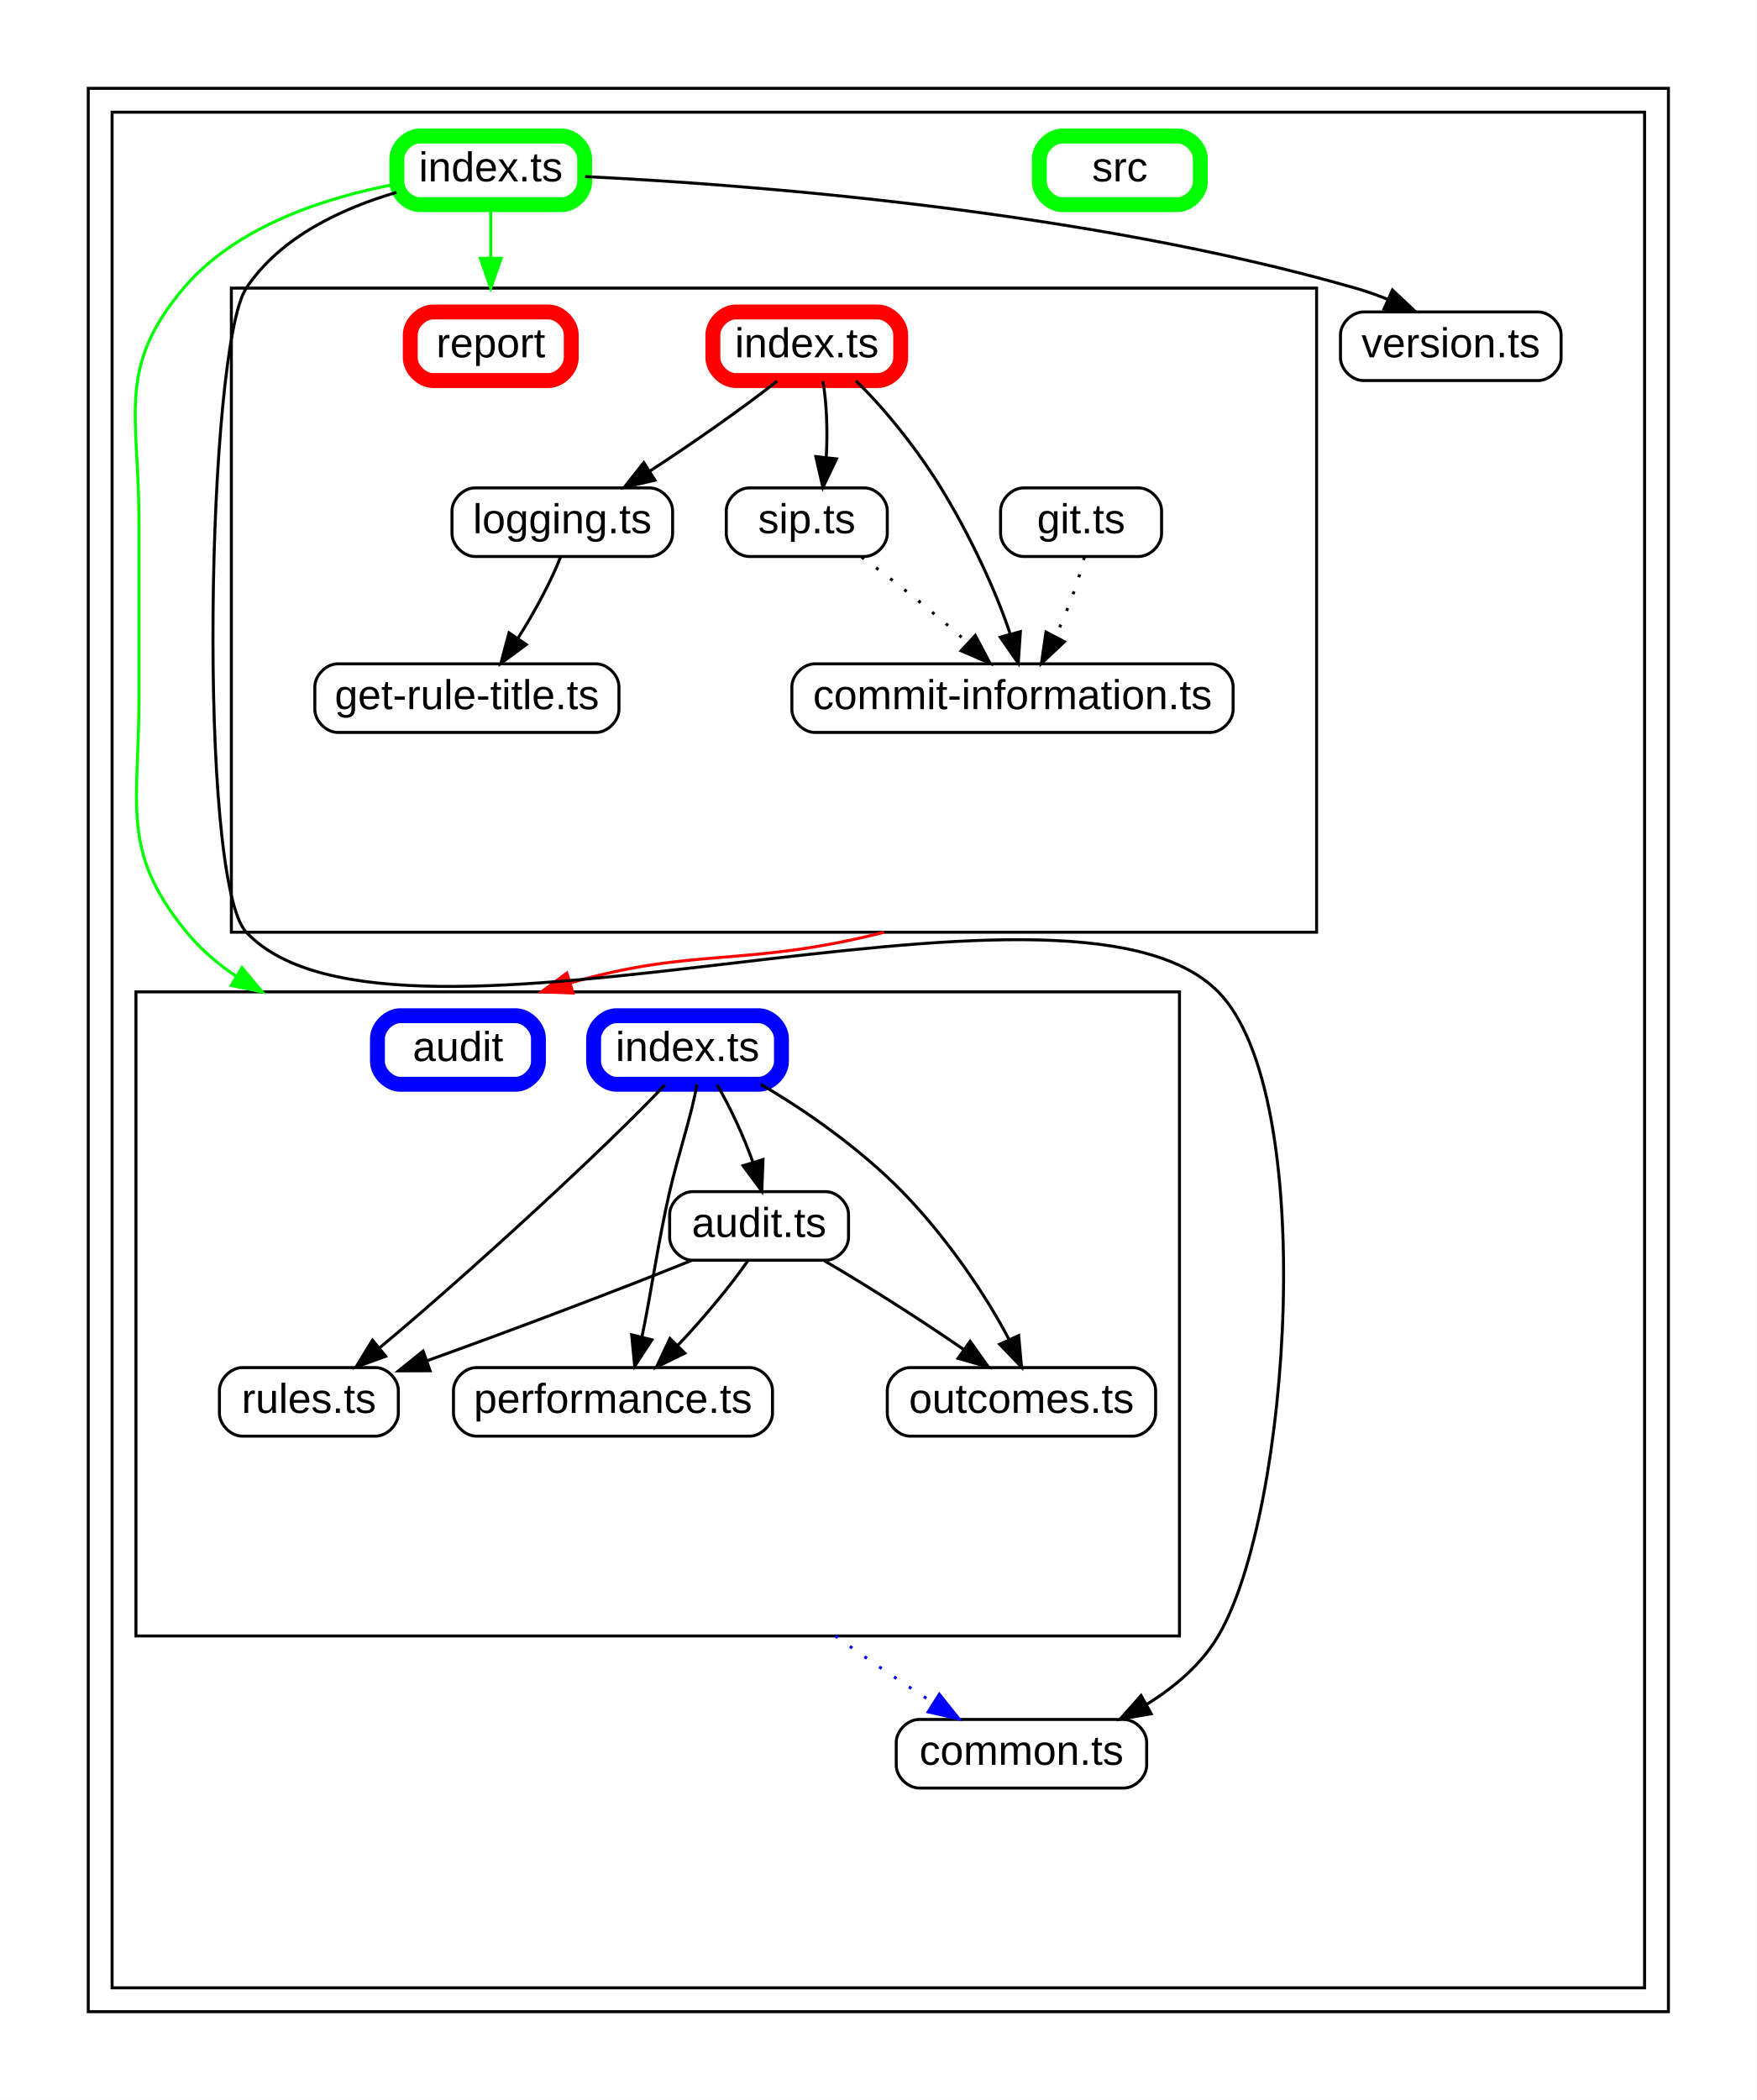
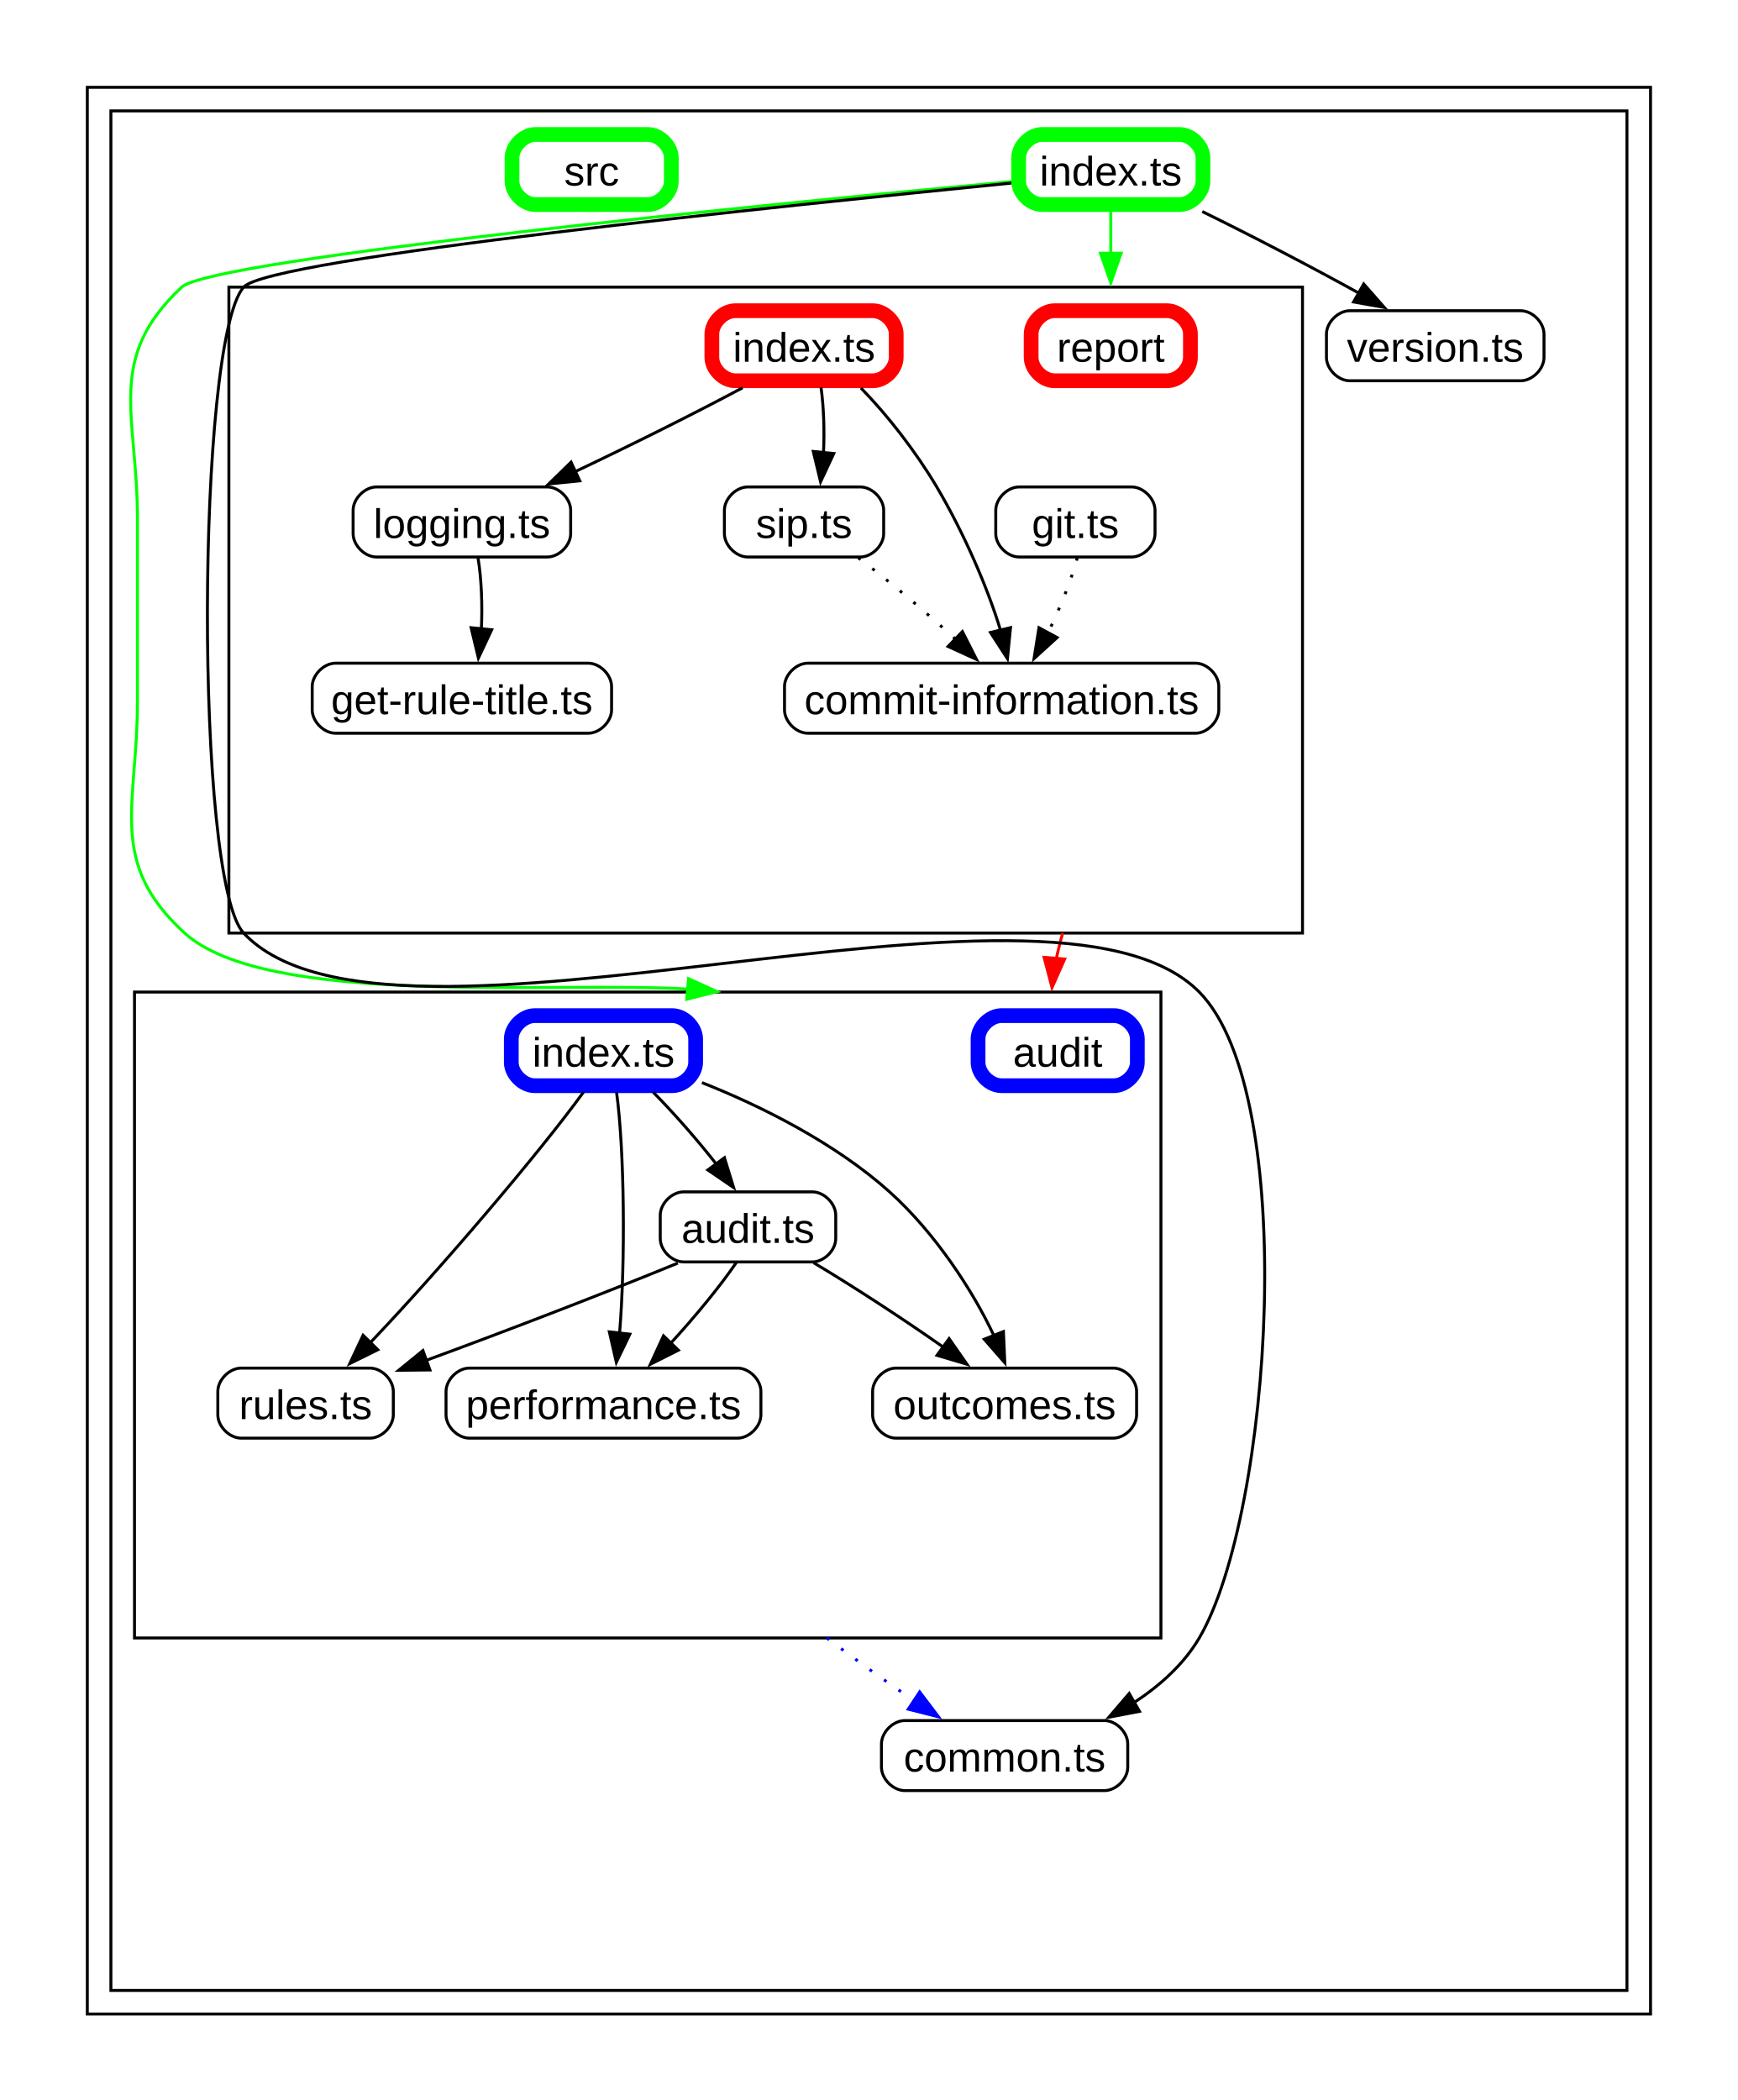
- <svg xmlns="http://www.w3.org/2000/svg" width="589pt" height="704pt" viewBox="0.00 0.00 589.20 704.20">
-   <g id="graph0" class="graph" transform="scale(1 1) rotate(0) translate(21.6 682.6)">
-     <polygon fill="#ffffff" stroke="transparent" points="-21.6,21.6 -21.6,-682.6 567.6,-682.6 567.6,21.6 -21.6,21.6" />
+ <svg xmlns="http://www.w3.org/2000/svg" width="589pt" height="712pt" viewBox="0.00 0.00 589.00 712.00">
+   <g id="graph0" class="graph" transform="scale(1 1) rotate(0) translate(21.6 690.85)">
+     <polygon fill="#ffffff" stroke="none" points="-21.6,21.6 -21.6,-690.85 567.6,-690.85 567.6,21.6 -21.6,21.6" />
    <g id="clust1" class="cluster">
-       <polygon fill="#ffffff" stroke="#000000" points="8,-8 8,-653 538,-653 538,-8 8,-8" />
+       <polygon fill="#ffffff" stroke="#000000" points="8,-8 8,-661.25 538,-661.25 538,-8 8,-8" />
    </g>
    <g id="clust2" class="cluster">
-       <polygon fill="#ffffff" stroke="#000000" points="16,-16 16,-645 530,-645 530,-16 16,-16" />
+       <polygon fill="#ffffff" stroke="#000000" points="16,-16 16,-653.25 530,-653.25 530,-16 16,-16" />
    </g>
    <g id="clust3" class="cluster">
-       <polygon fill="#ffffff" stroke="#000000" points="24,-134 24,-350 374,-350 374,-134 24,-134" />
+       <polygon fill="#ffffff" stroke="#000000" points="24,-135.5 24,-354.5 372,-354.5 372,-135.5 24,-135.5" />
    </g>
    <g id="clust4" class="cluster">
-       <polygon fill="#ffffff" stroke="#000000" points="56,-370 56,-586 420,-586 420,-370 56,-370" />
+       <polygon fill="#ffffff" stroke="#000000" points="56,-374.5 56,-593.5 420,-593.5 420,-374.5 56,-374.5" />
    </g>
    <g id="node1" class="node">
-       <path fill="none" stroke="#000000" d="M384.33,-460C384.33,-460 251.67,-460 251.67,-460 247.83,-460 244,-456.17 244,-452.33 244,-452.33 244,-444.67 244,-444.67 244,-440.83 247.83,-437 251.67,-437 251.67,-437 384.33,-437 384.33,-437 388.17,-437 392,-440.83 392,-444.67 392,-444.67 392,-452.33 392,-452.33 392,-456.17 388.17,-460 384.33,-460" />
-       <text text-anchor="middle" x="318" y="-444.8" font-family="Arial" font-size="14.00" fill="#000000">commit-information.ts</text>
+       <path fill="none" stroke="#000000" d="M383.71,-466C383.71,-466 252.29,-466 252.29,-466 248.33,-466 244.38,-462.04 244.38,-458.08 244.38,-458.08 244.38,-450.17 244.38,-450.17 244.38,-446.21 248.33,-442.25 252.29,-442.25 252.29,-442.25 383.71,-442.25 383.71,-442.25 387.67,-442.25 391.62,-446.21 391.62,-450.17 391.62,-450.17 391.62,-458.08 391.62,-458.08 391.62,-462.04 387.67,-466 383.71,-466" />
+       <text xml:space="preserve" text-anchor="middle" x="318" y="-448.7" font-family="Arial" font-size="14.00" fill="#000000">commit-information.ts</text>
    </g>
    <g id="node2" class="node">
-       <path fill="none" stroke="#000000" d="M196.33,-519C196.33,-519 137.67,-519 137.67,-519 133.83,-519 130,-515.17 130,-511.33 130,-511.33 130,-503.67 130,-503.67 130,-499.83 133.83,-496 137.67,-496 137.67,-496 196.33,-496 196.33,-496 200.17,-496 204,-499.83 204,-503.67 204,-503.67 204,-511.33 204,-511.33 204,-515.17 200.17,-519 196.33,-519" />
-       <text text-anchor="middle" x="167" y="-503.8" font-family="Arial" font-size="14.00" fill="#000000">logging.ts</text>
+       <path fill="none" stroke="#000000" d="M163.96,-525.75C163.96,-525.75 106.04,-525.75 106.04,-525.75 102.08,-525.75 98.12,-521.79 98.12,-517.83 98.12,-517.83 98.12,-509.92 98.12,-509.92 98.12,-505.96 102.08,-502 106.04,-502 106.04,-502 163.96,-502 163.96,-502 167.92,-502 171.88,-505.96 171.88,-509.92 171.88,-509.92 171.88,-517.83 171.88,-517.83 171.88,-521.79 167.92,-525.75 163.96,-525.75" />
+       <text xml:space="preserve" text-anchor="middle" x="135" y="-508.45" font-family="Arial" font-size="14.00" fill="#000000">logging.ts</text>
    </g>
    <g id="node7" class="node">
-       <path fill="none" stroke="#000000" d="M178.33,-460C178.33,-460 91.67,-460 91.67,-460 87.83,-460 84,-456.17 84,-452.33 84,-452.33 84,-444.67 84,-444.67 84,-440.83 87.83,-437 91.67,-437 91.67,-437 178.33,-437 178.33,-437 182.17,-437 186,-440.83 186,-444.67 186,-444.67 186,-452.33 186,-452.33 186,-456.17 182.17,-460 178.33,-460" />
-       <text text-anchor="middle" x="135" y="-444.8" font-family="Arial" font-size="14.00" fill="#000000">get-rule-title.ts</text>
+       <path fill="none" stroke="#000000" d="M177.83,-466C177.83,-466 92.17,-466 92.17,-466 88.21,-466 84.25,-462.04 84.25,-458.08 84.25,-458.08 84.25,-450.17 84.25,-450.17 84.25,-446.21 88.21,-442.25 92.17,-442.25 92.17,-442.25 177.83,-442.25 177.83,-442.25 181.79,-442.25 185.75,-446.21 185.75,-450.17 185.75,-450.17 185.75,-458.08 185.75,-458.08 185.75,-462.04 181.79,-466 177.83,-466" />
+       <text xml:space="preserve" text-anchor="middle" x="135" y="-448.7" font-family="Arial" font-size="14.00" fill="#000000">get-rule-title.ts</text>
    </g>
    <g id="edge50" class="edge">
-       <path fill="none" stroke="black" d="M166.39,-495.78C163.44,-488.14 157.89,-477.65 152.13,-468.6" />
-       <polygon fill="black" stroke="black" points="154.92,-466.47 146.39,-460.17 149.13,-470.41 154.92,-466.47" />
+       <path fill="none" stroke="black" d="M140.46,-501.74C141.62,-494.87 142,-485.81 141.6,-477.51" />
+       <polygon fill="black" stroke="black" points="145.1,-477.33 140.6,-467.73 138.13,-478.03 145.1,-477.33" />
    </g>
    <g id="node3" class="node">
-       <path fill="none" stroke="#000000" d="M268.33,-519C268.33,-519 229.67,-519 229.67,-519 225.83,-519 222,-515.17 222,-511.33 222,-511.33 222,-503.67 222,-503.67 222,-499.83 225.83,-496 229.67,-496 229.67,-496 268.33,-496 268.33,-496 272.17,-496 276,-499.83 276,-503.67 276,-503.67 276,-511.33 276,-511.33 276,-515.17 272.17,-519 268.33,-519" />
-       <text text-anchor="middle" x="249" y="-503.8" font-family="Arial" font-size="14.00" fill="#000000">sip.ts</text>
+       <path fill="none" stroke="#000000" d="M270.08,-525.75C270.08,-525.75 231.92,-525.75 231.92,-525.75 227.96,-525.75 224,-521.79 224,-517.83 224,-517.83 224,-509.92 224,-509.92 224,-505.96 227.96,-502 231.92,-502 231.92,-502 270.08,-502 270.08,-502 274.04,-502 278,-505.96 278,-509.92 278,-509.92 278,-517.83 278,-517.83 278,-521.79 274.04,-525.75 270.08,-525.75" />
+       <text xml:space="preserve" text-anchor="middle" x="251" y="-508.45" font-family="Arial" font-size="14.00" fill="#000000">sip.ts</text>
    </g>
    <g id="edge53" class="edge">
-       <path fill="none" stroke="black" stroke-dasharray="1,5" d="M267.39,-495.78C278.53,-487.74 292.37,-476.55 302.88,-467.19" />
-       <polygon fill="black" stroke="black" points="305.51,-469.53 310.48,-460.17 300.76,-464.39 305.51,-469.53" />
+       <path fill="none" stroke="black" stroke-dasharray="1,5" d="M269.38,-501.74C279.78,-493.91 292.47,-483.24 302.39,-474.08" />
+       <polygon fill="black" stroke="black" points="304.69,-476.72 309.48,-467.27 299.84,-471.67 304.69,-476.72" />
    </g>
    <g id="node4" class="node">
-       <path fill="none" stroke="#0000ff" stroke-width="5" d="M232.83,-342C232.83,-342 185.17,-342 185.17,-342 181.33,-342 177.5,-338.17 177.5,-334.33 177.5,-334.33 177.5,-326.67 177.5,-326.67 177.5,-322.83 181.33,-319 185.17,-319 185.17,-319 232.83,-319 232.83,-319 236.67,-319 240.5,-322.83 240.5,-326.67 240.5,-326.67 240.5,-334.33 240.5,-334.33 240.5,-338.17 236.67,-342 232.83,-342" />
-       <text text-anchor="middle" x="209" y="-326.8" font-family="Arial" font-size="14.00" fill="#000000">index.ts</text>
+       <path fill="none" stroke="#0000ff" stroke-width="5" d="M206.33,-346.5C206.33,-346.5 159.67,-346.5 159.67,-346.5 155.71,-346.5 151.75,-342.54 151.75,-338.58 151.75,-338.58 151.75,-330.67 151.75,-330.67 151.75,-326.71 155.71,-322.75 159.67,-322.75 159.67,-322.75 206.33,-322.75 206.33,-322.75 210.29,-322.75 214.25,-326.71 214.25,-330.67 214.25,-330.67 214.25,-338.58 214.25,-338.58 214.25,-342.54 210.29,-346.5 206.33,-346.5" />
+       <text xml:space="preserve" text-anchor="middle" x="183" y="-329.2" font-family="Arial" font-size="14.00" fill="#000000">index.ts</text>
    </g>
    <g id="node10" class="node">
-       <path fill="none" stroke="#000000" d="M255.33,-283C255.33,-283 210.67,-283 210.67,-283 206.83,-283 203,-279.17 203,-275.33 203,-275.33 203,-267.67 203,-267.67 203,-263.83 206.83,-260 210.67,-260 210.67,-260 255.33,-260 255.33,-260 259.17,-260 263,-263.83 263,-267.67 263,-267.67 263,-275.33 263,-275.33 263,-279.17 259.17,-283 255.33,-283" />
-       <text text-anchor="middle" x="233" y="-267.8" font-family="Arial" font-size="14.00" fill="#000000">audit.ts</text>
+       <path fill="none" stroke="#000000" d="M253.83,-286.75C253.83,-286.75 210.17,-286.75 210.17,-286.75 206.21,-286.75 202.25,-282.79 202.25,-278.83 202.25,-278.83 202.25,-270.92 202.25,-270.92 202.25,-266.96 206.21,-263 210.17,-263 210.17,-263 253.83,-263 253.83,-263 257.79,-263 261.75,-266.96 261.75,-270.92 261.75,-270.92 261.75,-278.83 261.75,-278.83 261.75,-282.79 257.79,-286.75 253.83,-286.75" />
+       <text xml:space="preserve" text-anchor="middle" x="232" y="-269.45" font-family="Arial" font-size="14.00" fill="#000000">audit.ts</text>
    </g>
    <g id="edge57" class="edge">
-       <path fill="none" stroke="black" d="M218.93,-318.78C223.29,-311.45 227.84,-301.52 230.97,-292.74" />
-       <polygon fill="black" stroke="black" points="234.32,-293.76 233.91,-283.17 227.63,-291.7 234.32,-293.76" />
+       <path fill="none" stroke="black" d="M199.88,-320.52C206.99,-313.33 214.93,-304.25 221.26,-296.17" />
+       <polygon fill="black" stroke="black" points="224.01,-298.33 227.13,-288.2 218.38,-294.18 224.01,-298.33" />
    </g>
    <g id="node11" class="node">
-       <path fill="none" stroke="#000000" d="M358.33,-224C358.33,-224 283.67,-224 283.67,-224 279.83,-224 276,-220.17 276,-216.33 276,-216.33 276,-208.67 276,-208.67 276,-204.83 279.83,-201 283.67,-201 283.67,-201 358.33,-201 358.33,-201 362.17,-201 366,-204.83 366,-208.67 366,-208.67 366,-216.33 366,-216.33 366,-220.17 362.17,-224 358.33,-224" />
-       <text text-anchor="middle" x="321" y="-208.8" font-family="Arial" font-size="14.00" fill="#000000">outcomes.ts</text>
+       <path fill="none" stroke="#000000" d="M355.83,-227C355.83,-227 282.17,-227 282.17,-227 278.21,-227 274.25,-223.04 274.25,-219.08 274.25,-219.08 274.25,-211.17 274.25,-211.17 274.25,-207.21 278.21,-203.25 282.17,-203.25 282.17,-203.25 355.83,-203.25 355.83,-203.25 359.79,-203.25 363.75,-207.21 363.75,-211.17 363.75,-211.17 363.75,-219.08 363.75,-219.08 363.75,-223.04 359.79,-227 355.83,-227" />
+       <text xml:space="preserve" text-anchor="middle" x="319" y="-209.7" font-family="Arial" font-size="14.00" fill="#000000">outcomes.ts</text>
    </g>
    <g id="edge59" class="edge">
-       <path fill="none" stroke="black" d="M233.54,-318.98C248.58,-310.32 267.12,-297.19 281,-283 295.76,-267.91 309.32,-247.99 316.85,-233.35" />
-       <polygon fill="black" stroke="black" points="320.07,-234.73 321.03,-224.18 313.7,-231.82 320.07,-234.73" />
+       <path fill="none" stroke="black" d="M216.39,-323.79C236.64,-315.8 261.71,-303.17 280,-286.75 295.47,-272.86 308.4,-252.99 315.44,-237.86" />
+       <polygon fill="black" stroke="black" points="318.6,-239.39 319.07,-228.8 312.1,-236.79 318.6,-239.39" />
    </g>
    <g id="node12" class="node">
-       <path fill="none" stroke="#000000" d="M229.83,-224C229.83,-224 138.17,-224 138.17,-224 134.33,-224 130.5,-220.17 130.5,-216.33 130.5,-216.33 130.5,-208.67 130.5,-208.67 130.5,-204.83 134.33,-201 138.17,-201 138.17,-201 229.83,-201 229.83,-201 233.67,-201 237.5,-204.83 237.5,-208.67 237.5,-208.67 237.5,-216.33 237.5,-216.33 237.5,-220.17 233.67,-224 229.83,-224" />
-       <text text-anchor="middle" x="184" y="-208.8" font-family="Arial" font-size="14.00" fill="#000000">performance.ts</text>
+       <path fill="none" stroke="#000000" d="M228.46,-227C228.46,-227 137.54,-227 137.54,-227 133.58,-227 129.62,-223.04 129.62,-219.08 129.62,-219.08 129.62,-211.17 129.62,-211.17 129.62,-207.21 133.58,-203.25 137.54,-203.25 137.54,-203.25 228.46,-203.25 228.46,-203.25 232.42,-203.25 236.38,-207.21 236.38,-211.17 236.38,-211.17 236.38,-219.08 236.38,-219.08 236.38,-223.04 232.42,-227 228.46,-227" />
+       <text xml:space="preserve" text-anchor="middle" x="183" y="-209.7" font-family="Arial" font-size="14.00" fill="#000000">performance.ts</text>
    </g>
    <g id="edge61" class="edge">
-       <path fill="none" stroke="black" d="M212.14,-318.93C210.65,-309.6 205.91,-295.56 203,-283 199.27,-266.88 196.68,-248.32 193.74,-234.44" />
-       <polygon fill="black" stroke="black" points="197.06,-233.31 191.27,-224.44 190.27,-234.99 197.06,-233.31" />
+       <path fill="none" stroke="black" d="M187.43,-320.6C190.13,-300.86 190.47,-263.09 188.46,-238.78" />
+       <polygon fill="black" stroke="black" points="191.95,-238.51 187.36,-228.97 184.99,-239.29 191.95,-238.51" />
    </g>
    <g id="node13" class="node">
-       <path fill="none" stroke="#000000" d="M104.33,-224C104.33,-224 59.67,-224 59.67,-224 55.83,-224 52,-220.17 52,-216.33 52,-216.33 52,-208.67 52,-208.67 52,-204.83 55.83,-201 59.67,-201 59.67,-201 104.33,-201 104.33,-201 108.17,-201 112,-204.83 112,-208.67 112,-208.67 112,-216.33 112,-216.33 112,-220.17 108.17,-224 104.33,-224" />
-       <text text-anchor="middle" x="82" y="-208.8" font-family="Arial" font-size="14.00" fill="#000000">rules.ts</text>
+       <path fill="none" stroke="#000000" d="M103.83,-227C103.83,-227 60.17,-227 60.17,-227 56.21,-227 52.25,-223.04 52.25,-219.08 52.25,-219.08 52.25,-211.17 52.25,-211.17 52.25,-207.21 56.21,-203.25 60.17,-203.25 60.17,-203.25 103.83,-203.25 103.83,-203.25 107.79,-203.25 111.75,-207.21 111.75,-211.17 111.75,-211.17 111.75,-219.08 111.75,-219.08 111.75,-223.04 107.79,-227 103.83,-227" />
+       <text xml:space="preserve" text-anchor="middle" x="82" y="-209.7" font-family="Arial" font-size="14.00" fill="#000000">rules.ts</text>
    </g>
    <g id="edge63" class="edge">
-       <path fill="none" stroke="black" d="M201.39,-318.79C182.57,-298.68 135.14,-255.09 105.89,-230.78" />
-       <polygon fill="black" stroke="black" points="107.76,-227.79 97.8,-224.18 103.34,-233.21 107.76,-227.79" />
+       <path fill="none" stroke="black" d="M176.24,-320.6C161.31,-299.95 126.86,-259.59 103.84,-235.52" />
+       <polygon fill="black" stroke="black" points="106.49,-233.23 96.99,-228.54 101.5,-238.13 106.49,-233.23" />
    </g>
    <g id="node6" class="node">
-       <path fill="none" stroke="#0000ff" stroke-width="5" d="M151.33,-342C151.33,-342 112.67,-342 112.67,-342 108.83,-342 105,-338.17 105,-334.33 105,-334.33 105,-326.67 105,-326.67 105,-322.83 108.83,-319 112.67,-319 112.67,-319 151.33,-319 151.33,-319 155.17,-319 159,-322.83 159,-326.67 159,-326.67 159,-334.33 159,-334.33 159,-338.17 155.17,-342 151.33,-342" />
-       <text text-anchor="middle" x="132" y="-326.8" font-family="Arial" font-size="14.00" fill="#000000">audit</text>
+       <path fill="none" stroke="#0000ff" stroke-width="5" d="M356.08,-346.5C356.08,-346.5 317.92,-346.5 317.92,-346.5 313.96,-346.5 310,-342.54 310,-338.58 310,-338.58 310,-330.67 310,-330.67 310,-326.71 313.96,-322.75 317.92,-322.75 317.92,-322.75 356.08,-322.75 356.08,-322.75 360.04,-322.75 364,-326.71 364,-330.67 364,-330.67 364,-338.58 364,-338.58 364,-342.54 360.04,-346.5 356.08,-346.5" />
+       <text xml:space="preserve" text-anchor="middle" x="337" y="-329.2" font-family="Arial" font-size="14.00" fill="#000000">audit</text>
    </g>
    <g id="edge48" class="edge">
-       <path fill="none" stroke="#ff0000" d="M275,-370C228.15,-358.12 211.55,-365.09 169.65,-352.99" />
-       <polygon fill="#ff0000" stroke="#ff0000" points="170.59,-349.61 160,-350 168.52,-356.3 170.59,-349.61" />
+       <path fill="none" stroke="#ff0000" d="M338.7,-374.5C337.39,-369.92 336.26,-364.96 335.42,-360.16" />
+       <polygon fill="#ff0000" stroke="#ff0000" points="339.37,-365.7 335.08,-356.01 332.39,-366.26 339.37,-365.7" />
    </g>
    <g id="node8" class="node">
-       <path fill="none" stroke="#000000" d="M355.33,-106C355.33,-106 286.67,-106 286.67,-106 282.83,-106 279,-102.17 279,-98.33 279,-98.33 279,-90.67 279,-90.67 279,-86.83 282.83,-83 286.67,-83 286.67,-83 355.33,-83 355.33,-83 359.17,-83 363,-86.83 363,-90.67 363,-90.67 363,-98.33 363,-98.33 363,-102.17 359.17,-106 355.33,-106" />
-       <text text-anchor="middle" x="321" y="-90.8" font-family="Arial" font-size="14.00" fill="#000000">common.ts</text>
+       <path fill="none" stroke="#000000" d="M352.83,-107.5C352.83,-107.5 285.17,-107.5 285.17,-107.5 281.21,-107.5 277.25,-103.54 277.25,-99.58 277.25,-99.58 277.25,-91.67 277.25,-91.67 277.25,-87.71 281.21,-83.75 285.17,-83.75 285.17,-83.75 352.83,-83.75 352.83,-83.75 356.79,-83.75 360.75,-87.71 360.75,-91.67 360.75,-91.67 360.75,-99.58 360.75,-99.58 360.75,-103.54 356.79,-107.5 352.83,-107.5" />
+       <text xml:space="preserve" text-anchor="middle" x="319" y="-90.2" font-family="Arial" font-size="14.00" fill="#000000">common.ts</text>
    </g>
    <g id="edge55" class="edge">
-       <path fill="none" stroke="#0000ff" stroke-dasharray="1,5" d="M258.57,-134C268.54,-126.76 280.59,-118.53 291.49,-111.55" />
-       <polygon fill="#0000ff" stroke="#0000ff" points="293.45,-114.45 300.06,-106.17 289.72,-108.52 293.45,-114.45" />
+       <path fill="none" stroke="#0000ff" stroke-dasharray="1,5" d="M258.76,-135.5C267.77,-128.62 278.55,-120.86 288.53,-114.1" />
+       <polygon fill="#0000ff" stroke="#0000ff" points="290.2,-117.2 296.6,-108.76 286.33,-111.36 290.2,-117.2" />
    </g>
    <g id="edge71" class="edge">
-       <path fill="none" stroke="black" d="M254.96,-259.78C269.34,-251.42 287.75,-239.66 301.58,-230.09" />
-       <polygon fill="black" stroke="black" points="303.79,-232.81 309.93,-224.17 299.74,-227.1 303.79,-232.81" />
+       <path fill="none" stroke="black" d="M254.23,-262.74C267.8,-254.64 284.85,-243.51 298.15,-234.15" />
+       <polygon fill="black" stroke="black" points="300.18,-237 306.24,-228.31 296.08,-231.33 300.18,-237" />
    </g>
    <g id="edge73" class="edge">
-       <path fill="none" stroke="black" d="M229.19,-259.78C223.75,-251.82 214.56,-240.77 205.77,-231.47" />
-       <polygon fill="black" stroke="black" points="208.09,-228.84 198.58,-224.17 203.11,-233.75 208.09,-228.84" />
+       <path fill="none" stroke="black" d="M228.01,-262.74C222.74,-254.99 214.12,-244.46 205.73,-235.36" />
+       <polygon fill="black" stroke="black" points="208.39,-233.08 198.92,-228.31 203.35,-237.94 208.39,-233.08" />
    </g>
    <g id="edge75" class="edge">
-       <path fill="none" stroke="black" d="M210.34,-259.91C186.85,-250.41 149.95,-236.44 121.67,-226.31" />
-       <polygon fill="black" stroke="black" points="122.65,-222.94 112.06,-222.9 120.31,-229.54 122.65,-222.94" />
+       <path fill="none" stroke="black" d="M208.2,-262.6C185.17,-253.13 150.04,-239.56 122.62,-229.53" />
+       <polygon fill="black" stroke="black" points="124.17,-226.37 113.58,-226.26 121.79,-232.95 124.17,-226.37" />
    </g>
    <g id="node14" class="node">
-       <path fill="none" stroke="#ff0000" stroke-width="5" d="M272.83,-578C272.83,-578 225.17,-578 225.17,-578 221.33,-578 217.5,-574.17 217.5,-570.33 217.5,-570.33 217.5,-562.67 217.5,-562.67 217.5,-558.83 221.33,-555 225.17,-555 225.17,-555 272.83,-555 272.83,-555 276.67,-555 280.5,-558.83 280.5,-562.67 280.5,-562.67 280.5,-570.33 280.5,-570.33 280.5,-574.17 276.67,-578 272.83,-578" />
-       <text text-anchor="middle" x="249" y="-562.8" font-family="Arial" font-size="14.00" fill="#000000">index.ts</text>
+       <path fill="none" stroke="#ff0000" stroke-width="5" d="M274.33,-585.5C274.33,-585.5 227.67,-585.5 227.67,-585.5 223.71,-585.5 219.75,-581.54 219.75,-577.58 219.75,-577.58 219.75,-569.67 219.75,-569.67 219.75,-565.71 223.71,-561.75 227.67,-561.75 227.67,-561.75 274.33,-561.75 274.33,-561.75 278.29,-561.75 282.25,-565.71 282.25,-569.67 282.25,-569.67 282.25,-577.58 282.25,-577.58 282.25,-581.54 278.29,-585.5 274.33,-585.5" />
+       <text xml:space="preserve" text-anchor="middle" x="251" y="-568.2" font-family="Arial" font-size="14.00" fill="#000000">index.ts</text>
    </g>
    <g id="edge43" class="edge">
-       <path fill="none" stroke="black" d="M265.47,-554.9C275,-545.77 285.98,-532.05 294,-519 303.7,-503.22 312.57,-484.15 317.24,-469.97" />
-       <polygon fill="black" stroke="black" points="320.64,-470.8 319.93,-460.23 313.89,-468.94 320.64,-470.8" />
+       <path fill="none" stroke="black" d="M270.28,-559.3C279.18,-550.24 288.89,-537.76 296,-525.75 305.27,-510.08 313.44,-491.14 317.71,-476.82" />
+       <polygon fill="black" stroke="black" points="321.01,-478.06 319.96,-467.52 314.21,-476.41 321.01,-478.06" />
    </g>
    <g id="edge45" class="edge">
-       <path fill="none" stroke="black" d="M238.99,-554.78C228.23,-546.26 211.14,-534.21 196.22,-524.55" />
-       <polygon fill="black" stroke="black" points="198.08,-521.58 187.76,-519.17 194.33,-527.49 198.08,-521.58" />
+       <path fill="none" stroke="black" d="M230.17,-559.38C214.37,-550.93 192.39,-539.93 173.48,-530.98" />
+       <polygon fill="black" stroke="black" points="174.97,-527.82 164.43,-526.76 172.01,-534.16 174.97,-527.82" />
    </g>
    <g id="edge47" class="edge">
-       <path fill="none" stroke="black" d="M254.41,-554.78C255.67,-547.61 256.04,-537.95 255.53,-529.31" />
-       <polygon fill="black" stroke="black" points="258.98,-528.73 254.4,-519.17 252.03,-529.5 258.98,-528.73" />
+       <path fill="none" stroke="black" d="M256.76,-559.52C257.68,-552.96 257.96,-544.83 257.6,-537.32" />
+       <polygon fill="black" stroke="black" points="261.09,-537.09 256.61,-527.49 254.13,-537.79 261.09,-537.09" />
    </g>
    <g id="node15" class="node">
-       <path fill="none" stroke="#ff0000" stroke-width="5" d="M162.33,-578C162.33,-578 123.67,-578 123.67,-578 119.83,-578 116,-574.17 116,-570.33 116,-570.33 116,-562.67 116,-562.67 116,-558.83 119.83,-555 123.67,-555 123.67,-555 162.33,-555 162.33,-555 166.17,-555 170,-558.83 170,-562.67 170,-562.67 170,-570.33 170,-570.33 170,-574.17 166.17,-578 162.33,-578" />
-       <text text-anchor="middle" x="143" y="-562.8" font-family="Arial" font-size="14.00" fill="#000000">report</text>
+       <path fill="none" stroke="#ff0000" stroke-width="5" d="M374.08,-585.5C374.08,-585.5 335.92,-585.5 335.92,-585.5 331.96,-585.5 328,-581.54 328,-577.58 328,-577.58 328,-569.67 328,-569.67 328,-565.71 331.96,-561.75 335.92,-561.75 335.92,-561.75 374.08,-561.75 374.08,-561.75 378.04,-561.75 382,-565.71 382,-569.67 382,-569.67 382,-577.58 382,-577.58 382,-581.54 378.04,-585.5 374.08,-585.5" />
+       <text xml:space="preserve" text-anchor="middle" x="355" y="-568.2" font-family="Arial" font-size="14.00" fill="#000000">report</text>
    </g>
    <g id="node16" class="node">
-       <path fill="none" stroke="#000000" d="M494.33,-578C494.33,-578 435.67,-578 435.67,-578 431.83,-578 428,-574.17 428,-570.33 428,-570.33 428,-562.67 428,-562.67 428,-558.83 431.83,-555 435.67,-555 435.67,-555 494.33,-555 494.33,-555 498.17,-555 502,-558.83 502,-562.67 502,-562.67 502,-570.33 502,-570.33 502,-574.17 498.17,-578 494.33,-578" />
-       <text text-anchor="middle" x="465" y="-562.8" font-family="Arial" font-size="14.00" fill="#000000">version.ts</text>
+       <path fill="none" stroke="#000000" d="M493.96,-585.5C493.96,-585.5 436.04,-585.5 436.04,-585.5 432.08,-585.5 428.12,-581.54 428.12,-577.58 428.12,-577.58 428.12,-569.67 428.12,-569.67 428.12,-565.71 432.08,-561.75 436.04,-561.75 436.04,-561.75 493.96,-561.75 493.96,-561.75 497.92,-561.75 501.88,-565.71 501.88,-569.67 501.88,-569.67 501.88,-577.58 501.88,-577.58 501.88,-581.54 497.92,-585.5 493.96,-585.5" />
+       <text xml:space="preserve" text-anchor="middle" x="465" y="-568.2" font-family="Arial" font-size="14.00" fill="#000000">version.ts</text>
    </g>
    <g id="node18" class="node">
-       <path fill="none" stroke="#00ff00" stroke-width="5" d="M373.33,-637C373.33,-637 334.67,-637 334.67,-637 330.83,-637 327,-633.17 327,-629.33 327,-629.33 327,-621.67 327,-621.67 327,-617.83 330.83,-614 334.67,-614 334.67,-614 373.33,-614 373.33,-614 377.17,-614 381,-617.83 381,-621.67 381,-621.67 381,-629.33 381,-629.33 381,-633.17 377.17,-637 373.33,-637" />
-       <text text-anchor="middle" x="354" y="-621.8" font-family="Arial" font-size="14.00" fill="#000000">src</text>
+       <path fill="none" stroke="#00ff00" stroke-width="5" d="M198.08,-645.25C198.08,-645.25 159.92,-645.25 159.92,-645.25 155.96,-645.25 152,-641.29 152,-637.33 152,-637.33 152,-629.42 152,-629.42 152,-625.46 155.96,-621.5 159.92,-621.5 159.92,-621.5 198.08,-621.5 198.08,-621.5 202.04,-621.5 206,-625.46 206,-629.42 206,-629.42 206,-637.33 206,-637.33 206,-641.29 202.04,-645.25 198.08,-645.25" />
+       <text xml:space="preserve" text-anchor="middle" x="179" y="-627.95" font-family="Arial" font-size="14.00" fill="#000000">src</text>
    </g>
    <g id="node19" class="node">
-       <path fill="none" stroke="#00ff00" stroke-width="5" d="M166.83,-637C166.83,-637 119.17,-637 119.17,-637 115.33,-637 111.5,-633.17 111.5,-629.33 111.5,-629.33 111.5,-621.67 111.5,-621.67 111.5,-617.83 115.33,-614 119.17,-614 119.17,-614 166.83,-614 166.83,-614 170.67,-614 174.5,-617.83 174.5,-621.67 174.5,-621.67 174.5,-629.33 174.5,-629.33 174.5,-633.17 170.67,-637 166.83,-637" />
-       <text text-anchor="middle" x="143" y="-621.8" font-family="Arial" font-size="14.00" fill="#000000">index.ts</text>
+       <path fill="none" stroke="#00ff00" stroke-width="5" d="M378.33,-645.25C378.33,-645.25 331.67,-645.25 331.67,-645.25 327.71,-645.25 323.75,-641.29 323.75,-637.33 323.75,-637.33 323.75,-629.42 323.75,-629.42 323.75,-625.46 327.71,-621.5 331.67,-621.5 331.67,-621.5 378.33,-621.5 378.33,-621.5 382.29,-621.5 386.25,-625.46 386.25,-629.42 386.25,-629.42 386.25,-637.33 386.25,-637.33 386.25,-641.29 382.29,-645.25 378.33,-645.25" />
+       <text xml:space="preserve" text-anchor="middle" x="355" y="-627.95" font-family="Arial" font-size="14.00" fill="#000000">index.ts</text>
    </g>
    <g id="edge64" class="edge">
-       <path fill="none" stroke="#00ff00" d="M111.3,-620.89C88.13,-616.55 57.75,-606.99 40,-586 17.34,-559.21 25,-543.58 25,-508.5 25,-508.5 25,-508.5 25,-447.5 25,-412.33 18.69,-397.19 41,-370 45.69,-364.29 51.37,-359.41 57.58,-355.24" />
-       <polygon fill="#00ff00" stroke="#00ff00" points="59.56,-358.14 66.34,-350 55.96,-352.13 59.56,-358.14" />
+       <path fill="none" stroke="#00ff00" d="M321.4,-629.3C242.3,-621.9 50.21,-603.06 40,-593.5 14.03,-569.18 25,-550.45 25,-514.88 25,-514.88 25,-514.88 25,-453.12 25,-417.46 14.66,-398.54 41,-374.5 68.59,-349.32 164.93,-358.19 211.72,-355.52" />
+       <polygon fill="#00ff00" stroke="#00ff00" points="211.85,-359.03 221.49,-354.64 211.22,-352.06 211.85,-359.03" />
    </g>
    <g id="edge66" class="edge">
-       <path fill="none" stroke="black" d="M111.39,-618.11C93.42,-612.85 72.47,-603.3 61,-586 47.74,-565.99 44.56,-387.48 61,-370 110.73,-317.13 336.03,-401.67 387,-350 420.71,-315.83 411.39,-175.34 387,-134 381.42,-124.55 372.51,-116.92 362.95,-111.03" />
-       <polygon fill="black" stroke="black" points="364.52,-107.9 354.08,-106.1 361.12,-114.02 364.52,-107.9" />
+       <path fill="none" stroke="black" d="M321.27,-628.78C245.74,-621.18 69.66,-603.34 61,-593.5 44.93,-575.23 44.33,-392.23 61,-374.5 110.41,-321.94 334.37,-405.88 385,-354.5 419.16,-319.84 409.61,-177.48 385,-135.5 379.79,-126.62 371.66,-119.32 362.81,-113.55" />
+       <polygon fill="black" stroke="black" points="364.75,-110.62 354.35,-108.63 361.24,-116.68 364.75,-110.62" />
    </g>
    <g id="edge67" class="edge">
-       <path fill="none" stroke="#00ff00" d="M143,-613.78C143,-606.61 143,-596.95 143,-588.31" />
-       <polygon fill="#00ff00" stroke="#00ff00" points="146.5,-596 143,-586 139.5,-596 146.5,-596" />
+       <path fill="none" stroke="#00ff00" d="M355,-619.27C355,-613.29 355,-606.01 355,-599.07" />
+       <polygon fill="#00ff00" stroke="#00ff00" points="358.5,-605.01 355,-595.01 351.5,-605.01 358.5,-605.01" />
    </g>
    <g id="edge69" class="edge">
-       <path fill="none" stroke="black" d="M174.65,-623.4C228.92,-620.77 341.9,-612.2 433,-586 436.56,-584.98 440.21,-583.7 443.73,-582.29" />
-       <polygon fill="black" stroke="black" points="445.44,-585.36 453.16,-578.1 442.6,-578.96 445.44,-585.36" />
+       <path fill="none" stroke="black" d="M386.02,-619.13C402.87,-610.88 423.36,-600.19 439.31,-591.36" />
+       <polygon fill="black" stroke="black" points="440.75,-594.57 447.74,-586.61 437.31,-588.47 440.75,-594.57" />
    </g>
    <g id="node20" class="node">
-       <path fill="none" stroke="#000000" d="M360.33,-519C360.33,-519 321.67,-519 321.67,-519 317.83,-519 314,-515.17 314,-511.33 314,-511.33 314,-503.67 314,-503.67 314,-499.83 317.83,-496 321.67,-496 321.67,-496 360.33,-496 360.33,-496 364.17,-496 368,-499.83 368,-503.67 368,-503.67 368,-511.33 368,-511.33 368,-515.17 364.17,-519 360.33,-519" />
-       <text text-anchor="middle" x="341" y="-503.8" font-family="Arial" font-size="14.00" fill="#000000">git.ts</text>
+       <path fill="none" stroke="#000000" d="M362.08,-525.75C362.08,-525.75 323.92,-525.75 323.92,-525.75 319.96,-525.75 316,-521.79 316,-517.83 316,-517.83 316,-509.92 316,-509.92 316,-505.96 319.96,-502 323.92,-502 323.92,-502 362.08,-502 362.08,-502 366.04,-502 370,-505.96 370,-509.92 370,-509.92 370,-517.83 370,-517.83 370,-521.79 366.04,-525.75 362.08,-525.75" />
+       <text xml:space="preserve" text-anchor="middle" x="343" y="-508.45" font-family="Arial" font-size="14.00" fill="#000000">git.ts</text>
    </g>
    <g id="edge41" class="edge">
-       <path fill="none" stroke="black" stroke-dasharray="1,5" d="M342.09,-495.78C340.38,-488.29 336.61,-478.09 332.39,-469.16" />
-       <polygon fill="black" stroke="black" points="335.43,-467.43 327.71,-460.17 329.22,-470.66 335.43,-467.43" />
+       <path fill="none" stroke="black" stroke-dasharray="1,5" d="M343.64,-501.74C341.74,-494.55 337.95,-484.96 333.73,-476.35" />
+       <polygon fill="black" stroke="black" points="336.81,-474.69 328.98,-467.56 330.65,-478.02 336.81,-474.69" />
    </g>
  </g>
</svg>
